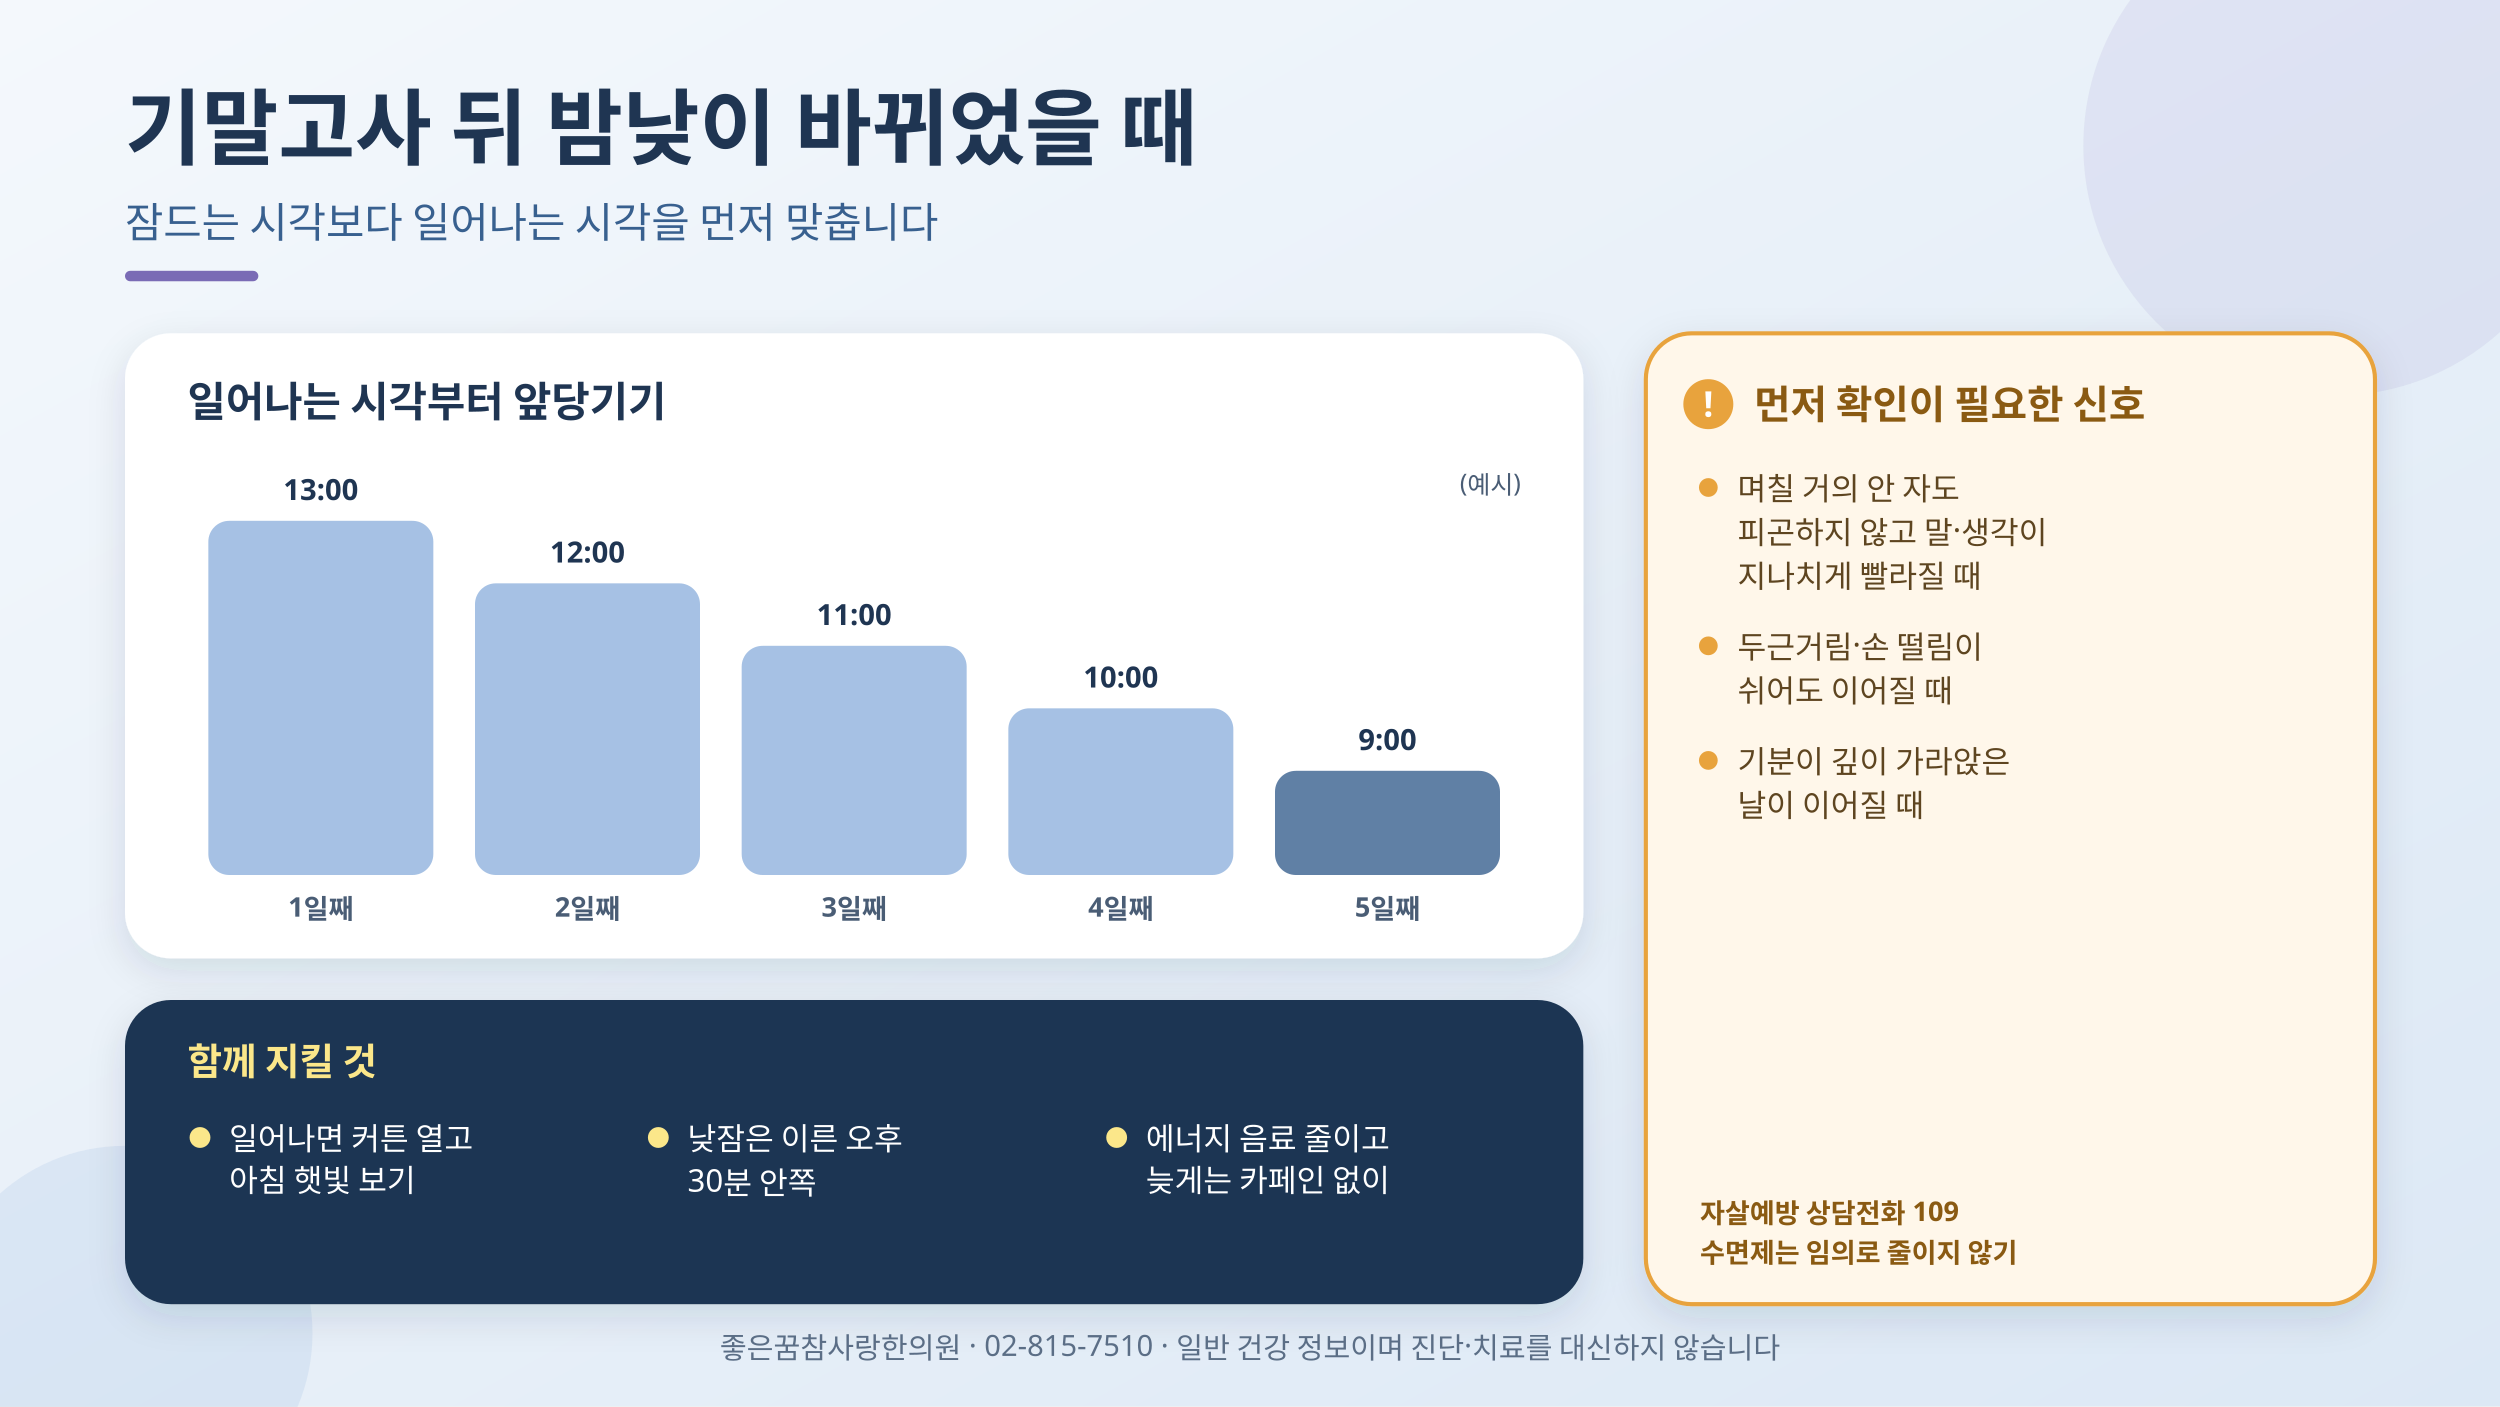
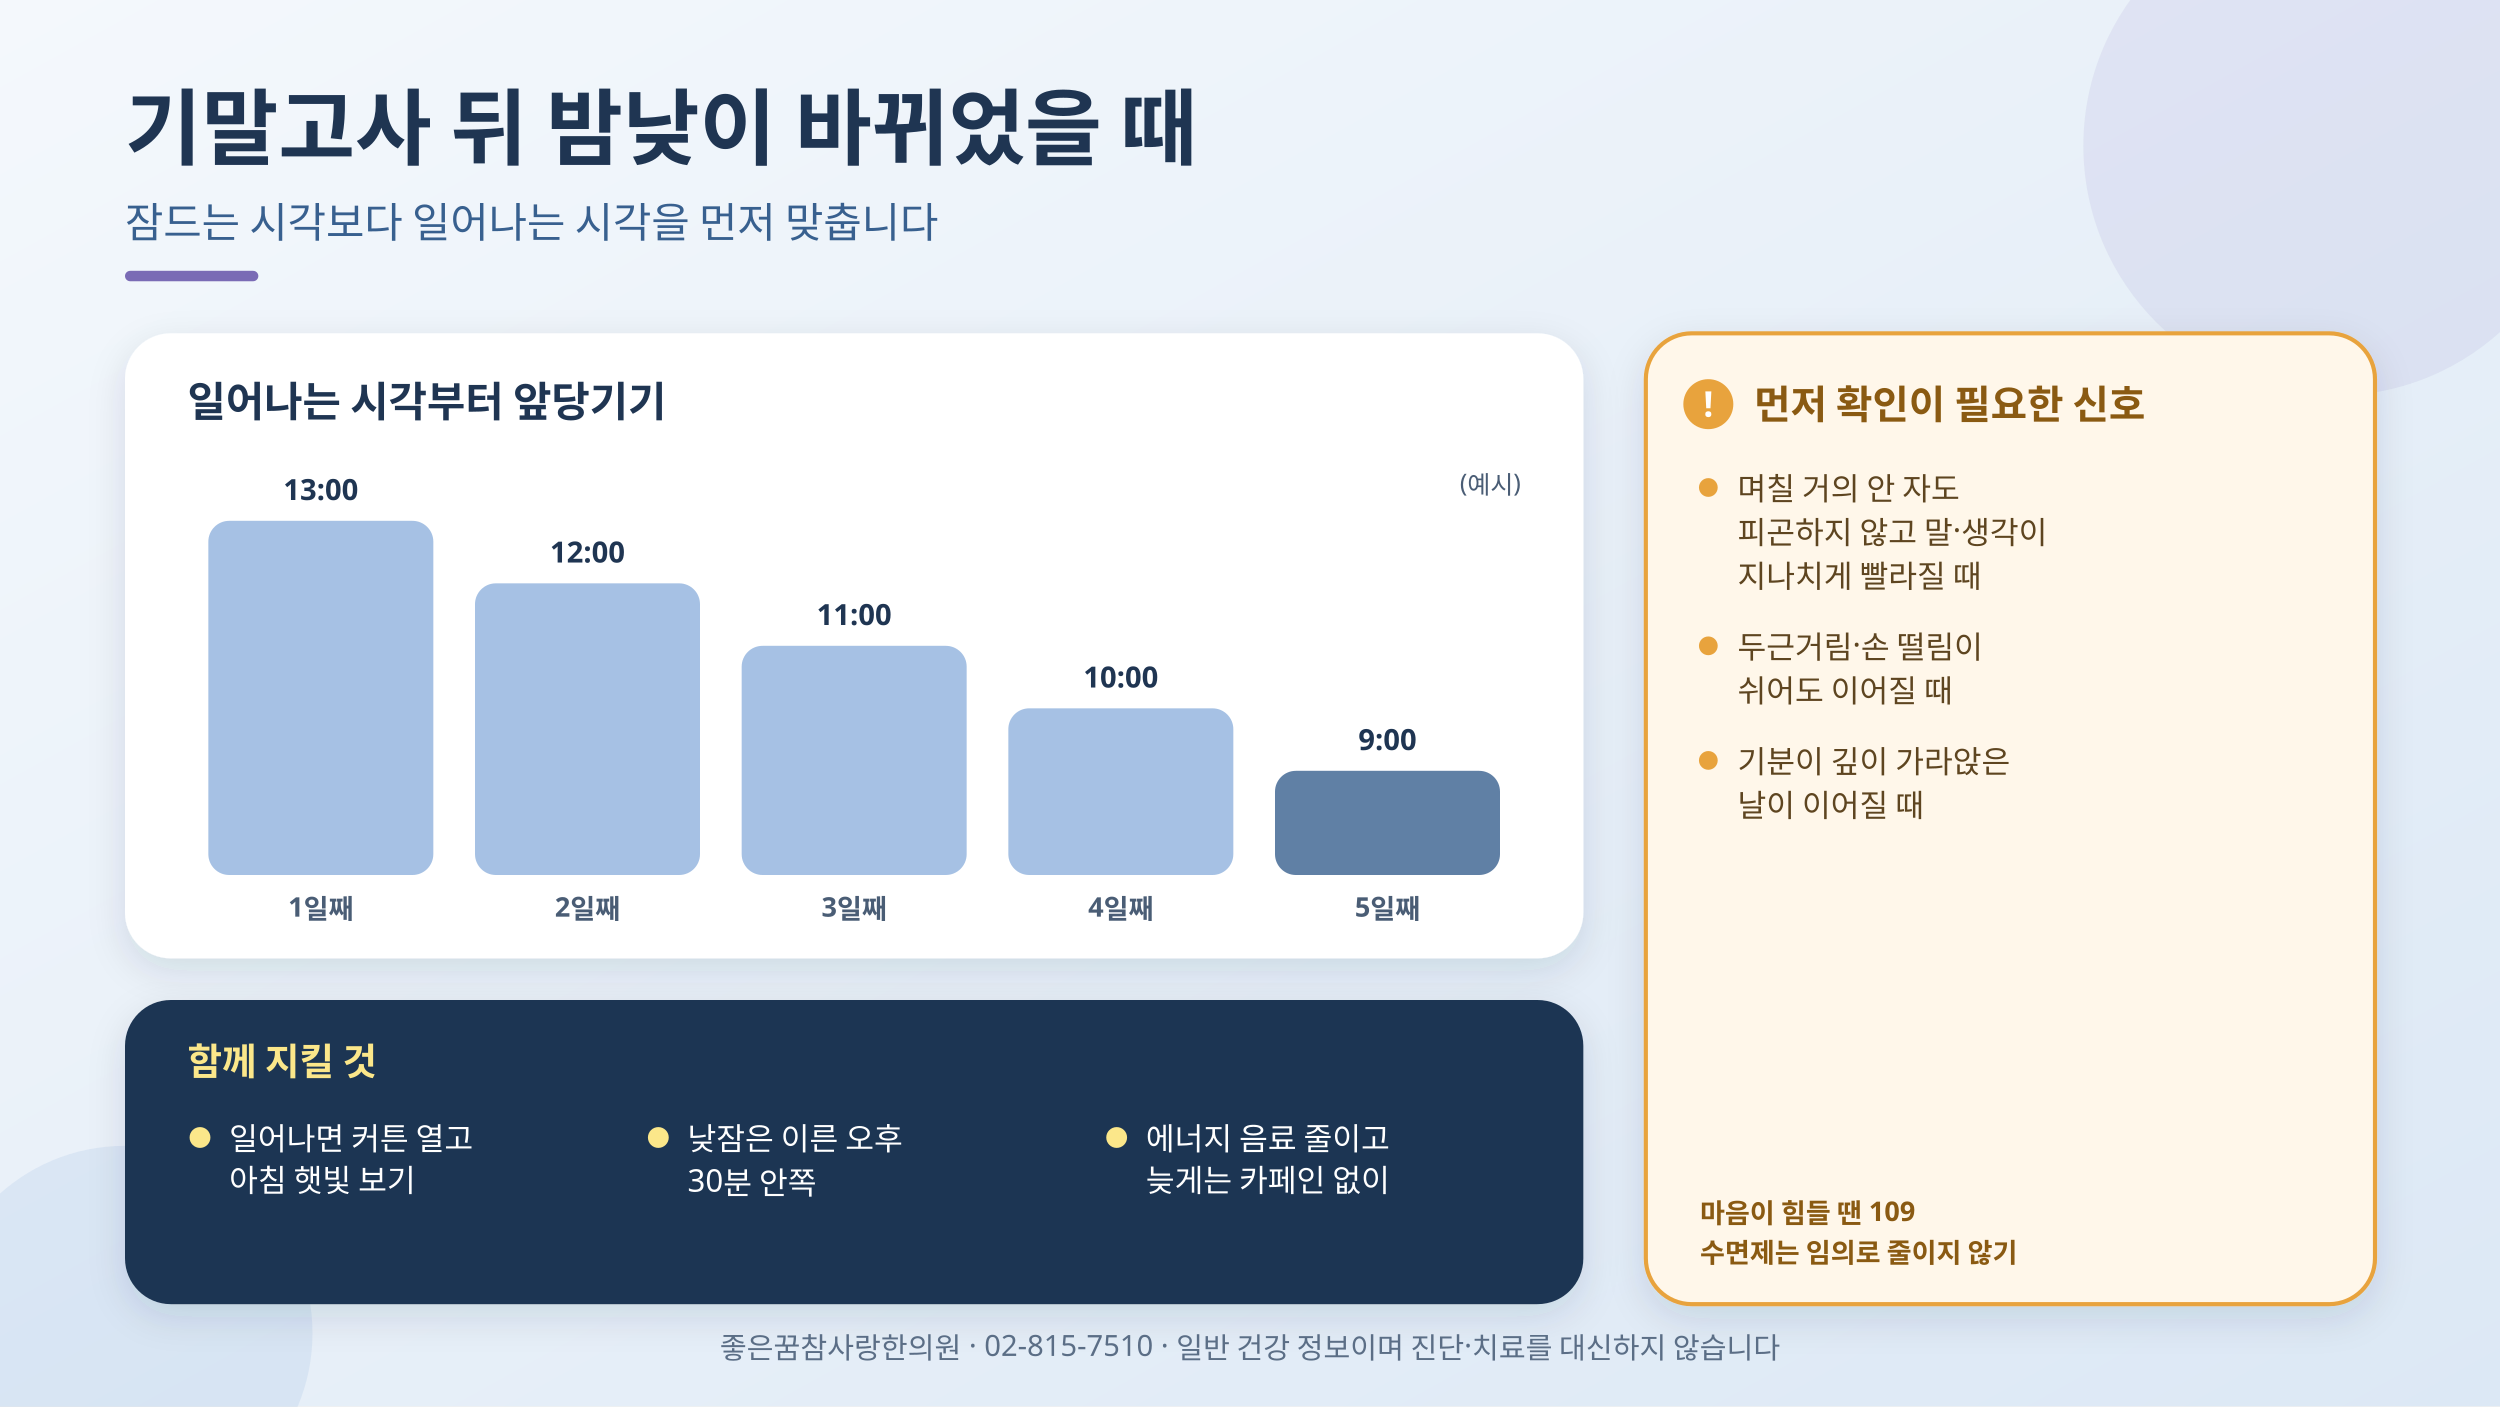
<svg xmlns="http://www.w3.org/2000/svg" viewBox="0 0 1200 675" width="1200" height="675">
  <defs>
    <linearGradient id="bg" x1="0" y1="0" x2="1" y2="1">
      <stop offset="0" stop-color="#F4F8FC" />
      <stop offset="1" stop-color="#DCE8F5" />
    </linearGradient>
    <filter id="sh" x="-10%" y="-10%" width="120%" height="130%">
      <feDropShadow dx="0" dy="6" stdDeviation="9" flood-color="#1F3552" flood-opacity="0.12" />
    </filter>
  </defs>
  <rect width="1200" height="675" fill="url(#bg)" />
  <circle cx="1120" cy="70" r="120" fill="#7A6BB5" opacity="0.10" />
  <circle cx="60" cy="640" r="90" fill="#90B2DD" opacity="0.18" />
  <text x="60" y="76" font-family="'Nanum Myeongjo','Noto Serif KR','Malgun Gothic',serif" font-size="40" font-weight="800" fill="#1F3552" text-anchor="start">
    <tspan x="60" dy="0">기말고사 뒤 밤낮이 바뀌었을 때</tspan>
  </text>
  <text x="60" y="114" font-family="'Noto Sans KR','Malgun Gothic','Apple SD Gothic Neo',sans-serif" font-size="20" font-weight="400" fill="#38608F" text-anchor="start">
    <tspan x="60" dy="0">잠드는 시각보다 일어나는 시각을 먼저 맞춥니다</tspan>
  </text>
  <rect x="60" y="130" width="64" height="5" rx="2.5" fill="#7A6BB5" />
  <rect x="60" y="160" width="700" height="300" rx="22" fill="#FFFFFF" filter="url(#sh)" />
  <text x="90" y="200" font-family="'Noto Sans KR','Malgun Gothic','Apple SD Gothic Neo',sans-serif" font-size="20" font-weight="800" fill="#1F3552" text-anchor="start">
    <tspan x="90" dy="0">일어나는 시각부터 앞당기기</tspan>
  </text>
  <rect x="100" y="250" width="108" height="170" rx="10" fill="#90B2DD" opacity="0.8" />
  <text x="154" y="240" font-family="'Noto Sans KR','Malgun Gothic','Apple SD Gothic Neo',sans-serif" font-size="14" font-weight="800" fill="#1F3552" text-anchor="middle">
    <tspan x="154" dy="0">13:00</tspan>
  </text>
  <text x="154" y="440" font-family="'Noto Sans KR','Malgun Gothic','Apple SD Gothic Neo',sans-serif" font-size="13" font-weight="600" fill="#4A5D75" text-anchor="middle">
    <tspan x="154" dy="0">1일째</tspan>
  </text>
  <rect x="228" y="280" width="108" height="140" rx="10" fill="#90B2DD" opacity="0.8" />
  <text x="282" y="270" font-family="'Noto Sans KR','Malgun Gothic','Apple SD Gothic Neo',sans-serif" font-size="14" font-weight="800" fill="#1F3552" text-anchor="middle">
    <tspan x="282" dy="0">12:00</tspan>
  </text>
  <text x="282" y="440" font-family="'Noto Sans KR','Malgun Gothic','Apple SD Gothic Neo',sans-serif" font-size="13" font-weight="600" fill="#4A5D75" text-anchor="middle">
    <tspan x="282" dy="0">2일째</tspan>
  </text>
  <rect x="356" y="310" width="108" height="110" rx="10" fill="#90B2DD" opacity="0.8" />
  <text x="410" y="300" font-family="'Noto Sans KR','Malgun Gothic','Apple SD Gothic Neo',sans-serif" font-size="14" font-weight="800" fill="#1F3552" text-anchor="middle">
    <tspan x="410" dy="0">11:00</tspan>
  </text>
  <text x="410" y="440" font-family="'Noto Sans KR','Malgun Gothic','Apple SD Gothic Neo',sans-serif" font-size="13" font-weight="600" fill="#4A5D75" text-anchor="middle">
    <tspan x="410" dy="0">3일째</tspan>
  </text>
  <rect x="484" y="340" width="108" height="80" rx="10" fill="#90B2DD" opacity="0.8" />
  <text x="538" y="330" font-family="'Noto Sans KR','Malgun Gothic','Apple SD Gothic Neo',sans-serif" font-size="14" font-weight="800" fill="#1F3552" text-anchor="middle">
    <tspan x="538" dy="0">10:00</tspan>
  </text>
  <text x="538" y="440" font-family="'Noto Sans KR','Malgun Gothic','Apple SD Gothic Neo',sans-serif" font-size="13" font-weight="600" fill="#4A5D75" text-anchor="middle">
    <tspan x="538" dy="0">4일째</tspan>
  </text>
  <rect x="612" y="370" width="108" height="50" rx="10" fill="#38608F" opacity="0.8" />
  <text x="666" y="360" font-family="'Noto Sans KR','Malgun Gothic','Apple SD Gothic Neo',sans-serif" font-size="14" font-weight="800" fill="#1F3552" text-anchor="middle">
    <tspan x="666" dy="0">9:00</tspan>
  </text>
  <text x="666" y="440" font-family="'Noto Sans KR','Malgun Gothic','Apple SD Gothic Neo',sans-serif" font-size="13" font-weight="600" fill="#4A5D75" text-anchor="middle">
    <tspan x="666" dy="0">5일째</tspan>
  </text>
  <text x="730" y="236" font-family="'Noto Sans KR','Malgun Gothic','Apple SD Gothic Neo',sans-serif" font-size="12" font-weight="500" fill="#4A5D75" text-anchor="end">
    <tspan x="730" dy="0">(예시)</tspan>
  </text>
  <rect x="60" y="480" width="700" height="146" rx="22" fill="#1F3552" filter="url(#sh)" />
  <text x="90" y="516" font-family="'Noto Sans KR','Malgun Gothic','Apple SD Gothic Neo',sans-serif" font-size="18" font-weight="800" fill="#FBE78A" text-anchor="start">
    <tspan x="90" dy="0">함께 지킬 것</tspan>
  </text>
  <circle cx="96.0" cy="546" r="5" fill="#FBE78A" />
  <text x="110.0" y="552" font-family="'Noto Sans KR','Malgun Gothic','Apple SD Gothic Neo',sans-serif" font-size="15" font-weight="500" fill="#FFFFFF" text-anchor="start">
    <tspan x="110.0" dy="0">일어나면 커튼 열고</tspan>
    <tspan x="110.0" dy="20">아침 햇빛 보기</tspan>
  </text>
  <circle cx="316.0" cy="546" r="5" fill="#FBE78A" />
  <text x="330.0" y="552" font-family="'Noto Sans KR','Malgun Gothic','Apple SD Gothic Neo',sans-serif" font-size="15" font-weight="500" fill="#FFFFFF" text-anchor="start">
    <tspan x="330.0" dy="0">낮잠은 이른 오후</tspan>
    <tspan x="330.0" dy="20">30분 안쪽</tspan>
  </text>
  <circle cx="536.0" cy="546" r="5" fill="#FBE78A" />
  <text x="550.0" y="552" font-family="'Noto Sans KR','Malgun Gothic','Apple SD Gothic Neo',sans-serif" font-size="15" font-weight="500" fill="#FFFFFF" text-anchor="start">
    <tspan x="550.0" dy="0">에너지 음료 줄이고</tspan>
    <tspan x="550.0" dy="20">늦게는 카페인 없이</tspan>
  </text>
  <rect x="790" y="160" width="350" height="466" rx="22" fill="#FFF7EA" stroke="#E8A33D" stroke-width="2" filter="url(#sh)" />
  <circle cx="820" cy="194" r="12" fill="#E8A33D" />
  <text x="820" y="200" font-family="'Noto Sans KR','Malgun Gothic','Apple SD Gothic Neo',sans-serif" font-size="17" font-weight="800" fill="#FFFFFF" text-anchor="middle">
    <tspan x="820" dy="0">!</tspan>
  </text>
  <text x="842" y="201" font-family="'Noto Sans KR','Malgun Gothic','Apple SD Gothic Neo',sans-serif" font-size="19" font-weight="800" fill="#8A5A12" text-anchor="start">
    <tspan x="842" dy="0">먼저 확인이 필요한 신호</tspan>
  </text>
  <circle cx="820" cy="234" r="4.5" fill="#E8A33D" />
  <text x="834" y="240" font-family="'Noto Sans KR','Malgun Gothic','Apple SD Gothic Neo',sans-serif" font-size="15" font-weight="500" fill="#5E4520" text-anchor="start">
    <tspan x="834" dy="0">며칠 거의 안 자도</tspan>
    <tspan x="834" dy="21">피곤하지 않고 말·생각이</tspan>
    <tspan x="834" dy="21">지나치게 빨라질 때</tspan>
  </text>
  <circle cx="820" cy="310" r="4.5" fill="#E8A33D" />
  <text x="834" y="316" font-family="'Noto Sans KR','Malgun Gothic','Apple SD Gothic Neo',sans-serif" font-size="15" font-weight="500" fill="#5E4520" text-anchor="start">
    <tspan x="834" dy="0">두근거림·손 떨림이</tspan>
    <tspan x="834" dy="21">쉬어도 이어질 때</tspan>
  </text>
  <circle cx="820" cy="365" r="4.5" fill="#E8A33D" />
  <text x="834" y="371" font-family="'Noto Sans KR','Malgun Gothic','Apple SD Gothic Neo',sans-serif" font-size="15" font-weight="500" fill="#5E4520" text-anchor="start">
    <tspan x="834" dy="0">기분이 깊이 가라앉은</tspan>
    <tspan x="834" dy="21">날이 이어질 때</tspan>
  </text>
  <text x="816" y="587" font-family="'Noto Sans KR','Malgun Gothic','Apple SD Gothic Neo',sans-serif" font-size="13" font-weight="700" fill="#8A5A12" text-anchor="start">
-     <tspan x="816" dy="0">자살예방 상담전화 109</tspan>
+     <tspan x="816" dy="0">마음이 힘들 땐 109</tspan>
    <tspan x="816" dy="19">수면제는 임의로 줄이지 않기</tspan>
  </text>
  <text x="600" y="652" font-family="'Noto Sans KR','Malgun Gothic','Apple SD Gothic Neo',sans-serif" font-size="14" font-weight="400" fill="#5B6E86" text-anchor="middle">
    <tspan x="600" dy="0">좋은꿈참사랑한의원 · 02-815-7510 · 일반 건강 정보이며 진단·치료를 대신하지 않습니다</tspan>
  </text>
</svg>
